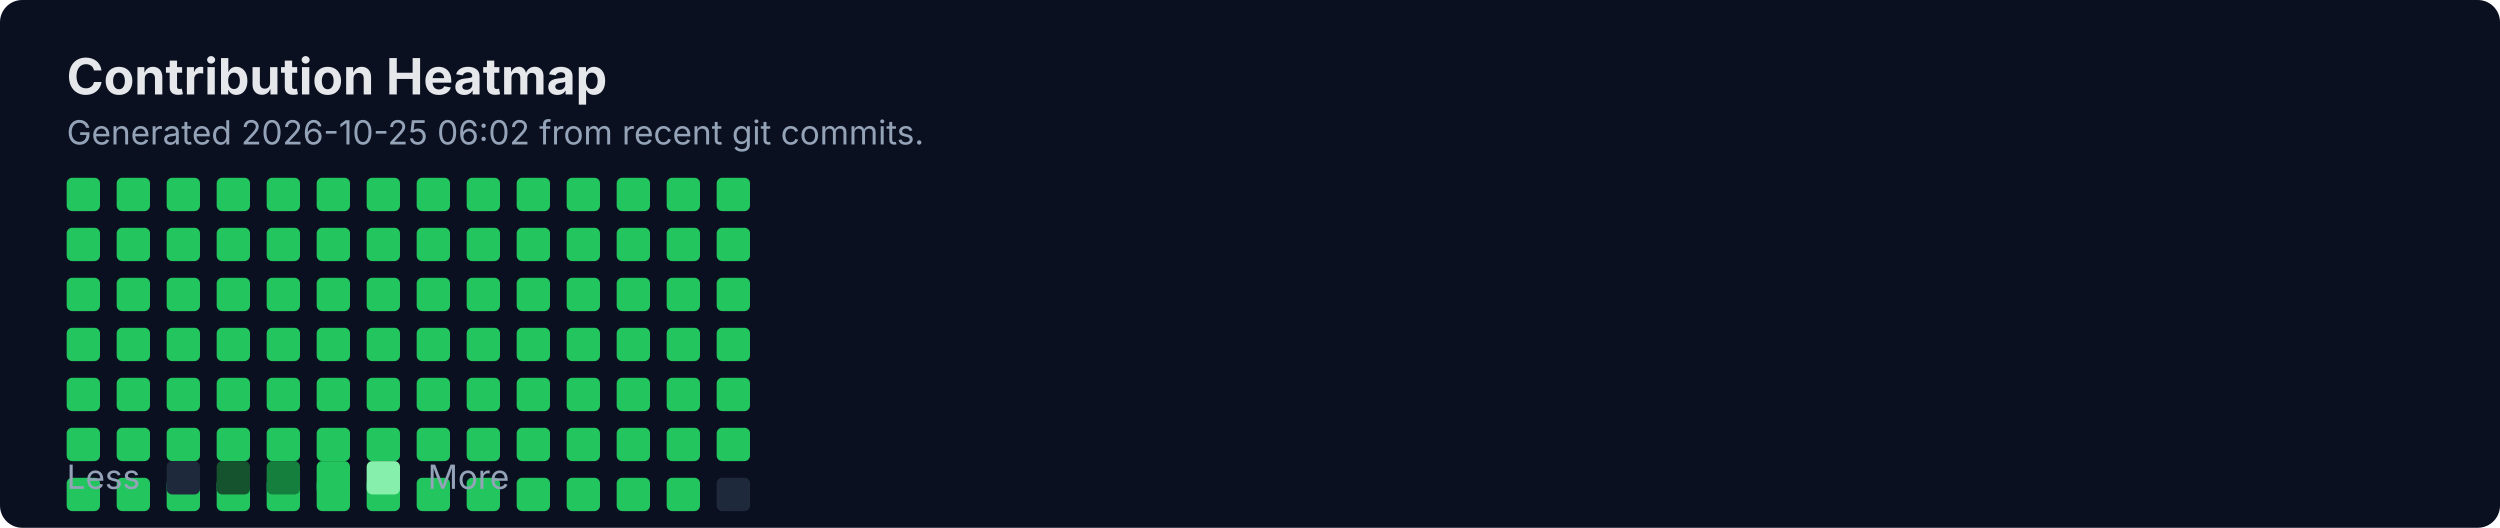
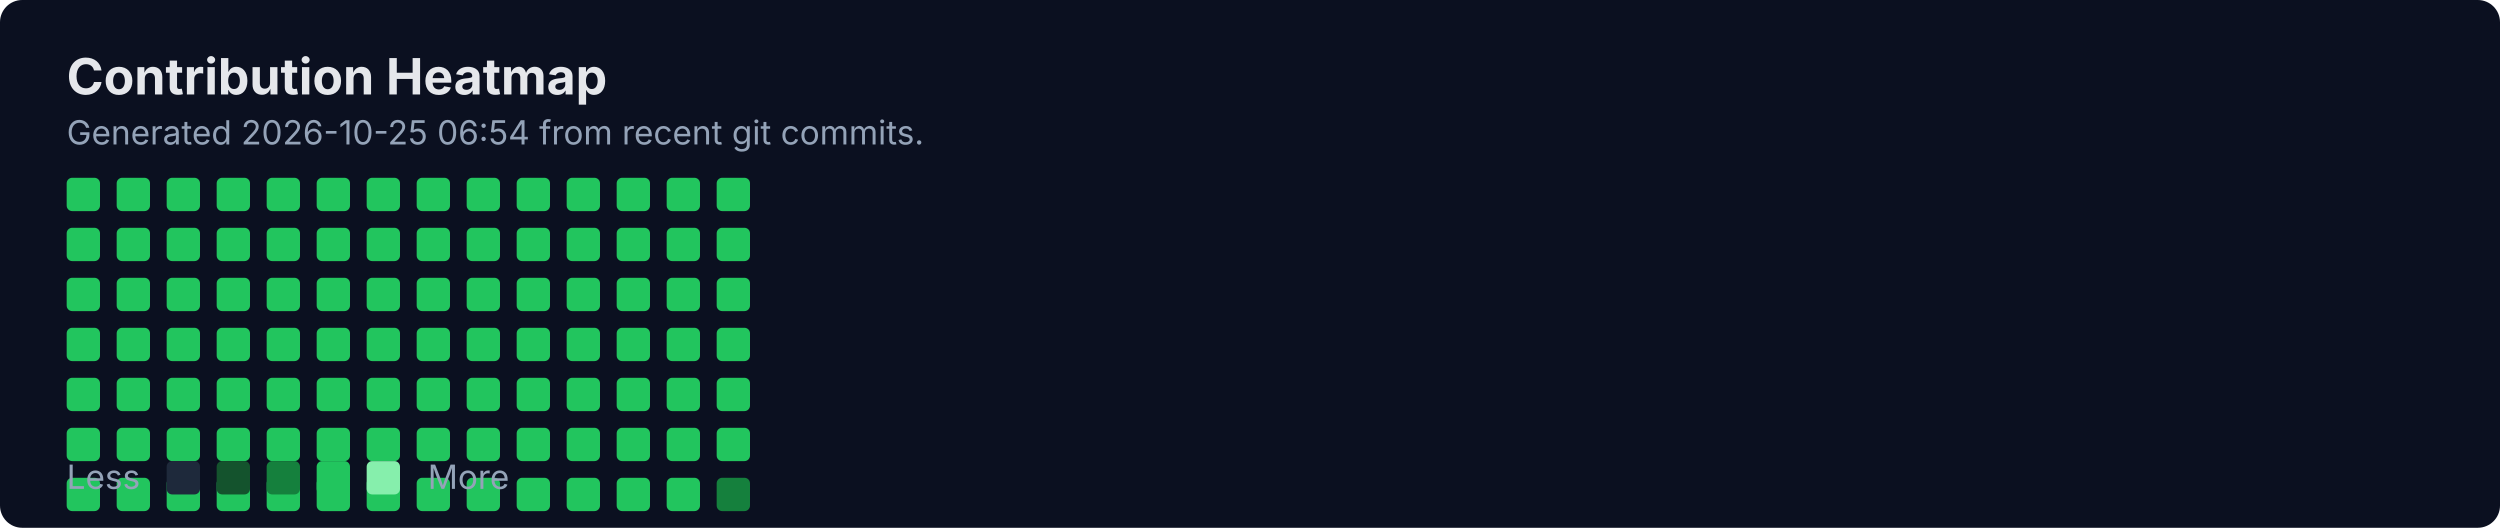
<svg xmlns="http://www.w3.org/2000/svg" width="900" height="190" viewBox="0 0 900 190" fill="none" role="img" aria-labelledby="title">
  <rect width="900" height="190" rx="8" fill="#0B1020" />
  <text x="24" y="34" fill="#E5E7EB" font-family="Inter, Segoe UI, Arial" font-size="18" font-weight="700">Contribution Heatmap</text>
-   <text x="24" y="52" fill="#94A3B8" font-family="Inter, Segoe UI, Arial" font-size="12">Generated 2026-10-25 06:02 from recent git commits.</text>
+   <text x="24" y="52" fill="#94A3B8" font-family="Inter, Segoe UI, Arial" font-size="12">Generated 2026-10-25 06:54 from recent git commits.</text>
  <rect x="24" y="64" width="12" height="12" rx="2" fill="#22C55E" />
  <rect x="24" y="82" width="12" height="12" rx="2" fill="#22C55E" />
  <rect x="24" y="100" width="12" height="12" rx="2" fill="#22C55E" />
  <rect x="24" y="118" width="12" height="12" rx="2" fill="#22C55E" />
  <rect x="24" y="136" width="12" height="12" rx="2" fill="#22C55E" />
  <rect x="24" y="154" width="12" height="12" rx="2" fill="#22C55E" />
  <rect x="24" y="172" width="12" height="12" rx="2" fill="#22C55E" />
  <rect x="42" y="64" width="12" height="12" rx="2" fill="#22C55E" />
  <rect x="42" y="82" width="12" height="12" rx="2" fill="#22C55E" />
  <rect x="42" y="100" width="12" height="12" rx="2" fill="#22C55E" />
  <rect x="42" y="118" width="12" height="12" rx="2" fill="#22C55E" />
  <rect x="42" y="136" width="12" height="12" rx="2" fill="#22C55E" />
  <rect x="42" y="154" width="12" height="12" rx="2" fill="#22C55E" />
  <rect x="42" y="172" width="12" height="12" rx="2" fill="#22C55E" />
  <rect x="60" y="64" width="12" height="12" rx="2" fill="#22C55E" />
  <rect x="60" y="82" width="12" height="12" rx="2" fill="#22C55E" />
  <rect x="60" y="100" width="12" height="12" rx="2" fill="#22C55E" />
  <rect x="60" y="118" width="12" height="12" rx="2" fill="#22C55E" />
  <rect x="60" y="136" width="12" height="12" rx="2" fill="#22C55E" />
  <rect x="60" y="154" width="12" height="12" rx="2" fill="#22C55E" />
  <rect x="60" y="172" width="12" height="12" rx="2" fill="#22C55E" />
  <rect x="78" y="64" width="12" height="12" rx="2" fill="#22C55E" />
  <rect x="78" y="82" width="12" height="12" rx="2" fill="#22C55E" />
  <rect x="78" y="100" width="12" height="12" rx="2" fill="#22C55E" />
  <rect x="78" y="118" width="12" height="12" rx="2" fill="#22C55E" />
  <rect x="78" y="136" width="12" height="12" rx="2" fill="#22C55E" />
  <rect x="78" y="154" width="12" height="12" rx="2" fill="#22C55E" />
  <rect x="78" y="172" width="12" height="12" rx="2" fill="#22C55E" />
  <rect x="96" y="64" width="12" height="12" rx="2" fill="#22C55E" />
  <rect x="96" y="82" width="12" height="12" rx="2" fill="#22C55E" />
  <rect x="96" y="100" width="12" height="12" rx="2" fill="#22C55E" />
  <rect x="96" y="118" width="12" height="12" rx="2" fill="#22C55E" />
  <rect x="96" y="136" width="12" height="12" rx="2" fill="#22C55E" />
  <rect x="96" y="154" width="12" height="12" rx="2" fill="#22C55E" />
  <rect x="96" y="172" width="12" height="12" rx="2" fill="#22C55E" />
  <rect x="114" y="64" width="12" height="12" rx="2" fill="#22C55E" />
  <rect x="114" y="82" width="12" height="12" rx="2" fill="#22C55E" />
  <rect x="114" y="100" width="12" height="12" rx="2" fill="#22C55E" />
  <rect x="114" y="118" width="12" height="12" rx="2" fill="#22C55E" />
  <rect x="114" y="136" width="12" height="12" rx="2" fill="#22C55E" />
  <rect x="114" y="154" width="12" height="12" rx="2" fill="#22C55E" />
  <rect x="114" y="172" width="12" height="12" rx="2" fill="#22C55E" />
  <rect x="132" y="64" width="12" height="12" rx="2" fill="#22C55E" />
  <rect x="132" y="82" width="12" height="12" rx="2" fill="#22C55E" />
  <rect x="132" y="100" width="12" height="12" rx="2" fill="#22C55E" />
  <rect x="132" y="118" width="12" height="12" rx="2" fill="#22C55E" />
  <rect x="132" y="136" width="12" height="12" rx="2" fill="#22C55E" />
  <rect x="132" y="154" width="12" height="12" rx="2" fill="#22C55E" />
  <rect x="132" y="172" width="12" height="12" rx="2" fill="#22C55E" />
  <rect x="150" y="64" width="12" height="12" rx="2" fill="#22C55E" />
  <rect x="150" y="82" width="12" height="12" rx="2" fill="#22C55E" />
  <rect x="150" y="100" width="12" height="12" rx="2" fill="#22C55E" />
  <rect x="150" y="118" width="12" height="12" rx="2" fill="#22C55E" />
  <rect x="150" y="136" width="12" height="12" rx="2" fill="#22C55E" />
  <rect x="150" y="154" width="12" height="12" rx="2" fill="#22C55E" />
  <rect x="150" y="172" width="12" height="12" rx="2" fill="#22C55E" />
  <rect x="168" y="64" width="12" height="12" rx="2" fill="#22C55E" />
  <rect x="168" y="82" width="12" height="12" rx="2" fill="#22C55E" />
  <rect x="168" y="100" width="12" height="12" rx="2" fill="#22C55E" />
  <rect x="168" y="118" width="12" height="12" rx="2" fill="#22C55E" />
  <rect x="168" y="136" width="12" height="12" rx="2" fill="#22C55E" />
  <rect x="168" y="154" width="12" height="12" rx="2" fill="#22C55E" />
  <rect x="168" y="172" width="12" height="12" rx="2" fill="#22C55E" />
  <rect x="186" y="64" width="12" height="12" rx="2" fill="#22C55E" />
  <rect x="186" y="82" width="12" height="12" rx="2" fill="#22C55E" />
  <rect x="186" y="100" width="12" height="12" rx="2" fill="#22C55E" />
  <rect x="186" y="118" width="12" height="12" rx="2" fill="#22C55E" />
  <rect x="186" y="136" width="12" height="12" rx="2" fill="#22C55E" />
  <rect x="186" y="154" width="12" height="12" rx="2" fill="#22C55E" />
  <rect x="186" y="172" width="12" height="12" rx="2" fill="#22C55E" />
  <rect x="204" y="64" width="12" height="12" rx="2" fill="#22C55E" />
  <rect x="204" y="82" width="12" height="12" rx="2" fill="#22C55E" />
  <rect x="204" y="100" width="12" height="12" rx="2" fill="#22C55E" />
  <rect x="204" y="118" width="12" height="12" rx="2" fill="#22C55E" />
  <rect x="204" y="136" width="12" height="12" rx="2" fill="#22C55E" />
  <rect x="204" y="154" width="12" height="12" rx="2" fill="#22C55E" />
  <rect x="204" y="172" width="12" height="12" rx="2" fill="#22C55E" />
  <rect x="222" y="64" width="12" height="12" rx="2" fill="#22C55E" />
  <rect x="222" y="82" width="12" height="12" rx="2" fill="#22C55E" />
  <rect x="222" y="100" width="12" height="12" rx="2" fill="#22C55E" />
  <rect x="222" y="118" width="12" height="12" rx="2" fill="#22C55E" />
  <rect x="222" y="136" width="12" height="12" rx="2" fill="#22C55E" />
  <rect x="222" y="154" width="12" height="12" rx="2" fill="#22C55E" />
  <rect x="222" y="172" width="12" height="12" rx="2" fill="#22C55E" />
  <rect x="240" y="64" width="12" height="12" rx="2" fill="#22C55E" />
  <rect x="240" y="82" width="12" height="12" rx="2" fill="#22C55E" />
  <rect x="240" y="100" width="12" height="12" rx="2" fill="#22C55E" />
  <rect x="240" y="118" width="12" height="12" rx="2" fill="#22C55E" />
  <rect x="240" y="136" width="12" height="12" rx="2" fill="#22C55E" />
  <rect x="240" y="154" width="12" height="12" rx="2" fill="#22C55E" />
  <rect x="240" y="172" width="12" height="12" rx="2" fill="#22C55E" />
  <rect x="258" y="64" width="12" height="12" rx="2" fill="#22C55E" />
  <rect x="258" y="82" width="12" height="12" rx="2" fill="#22C55E" />
  <rect x="258" y="100" width="12" height="12" rx="2" fill="#22C55E" />
  <rect x="258" y="118" width="12" height="12" rx="2" fill="#22C55E" />
  <rect x="258" y="136" width="12" height="12" rx="2" fill="#22C55E" />
  <rect x="258" y="154" width="12" height="12" rx="2" fill="#22C55E" />
-   <rect x="258" y="172" width="12" height="12" rx="2" fill="#1E293B" />
+   <rect x="258" y="172" width="12" height="12" rx="2" fill="#15803D" />
  <text x="24" y="176" fill="#94A3B8" font-family="Inter, Segoe UI, Arial" font-size="12">Less</text>
  <rect x="60" y="166" width="12" height="12" rx="2" fill="#1E293B" />
  <rect x="78" y="166" width="12" height="12" rx="2" fill="#14532D" />
  <rect x="96" y="166" width="12" height="12" rx="2" fill="#15803D" />
  <rect x="114" y="166" width="12" height="12" rx="2" fill="#22C55E" />
  <rect x="132" y="166" width="12" height="12" rx="2" fill="#86EFAC" />
  <text x="154" y="176" fill="#94A3B8" font-family="Inter, Segoe UI, Arial" font-size="12">More</text>
</svg>
